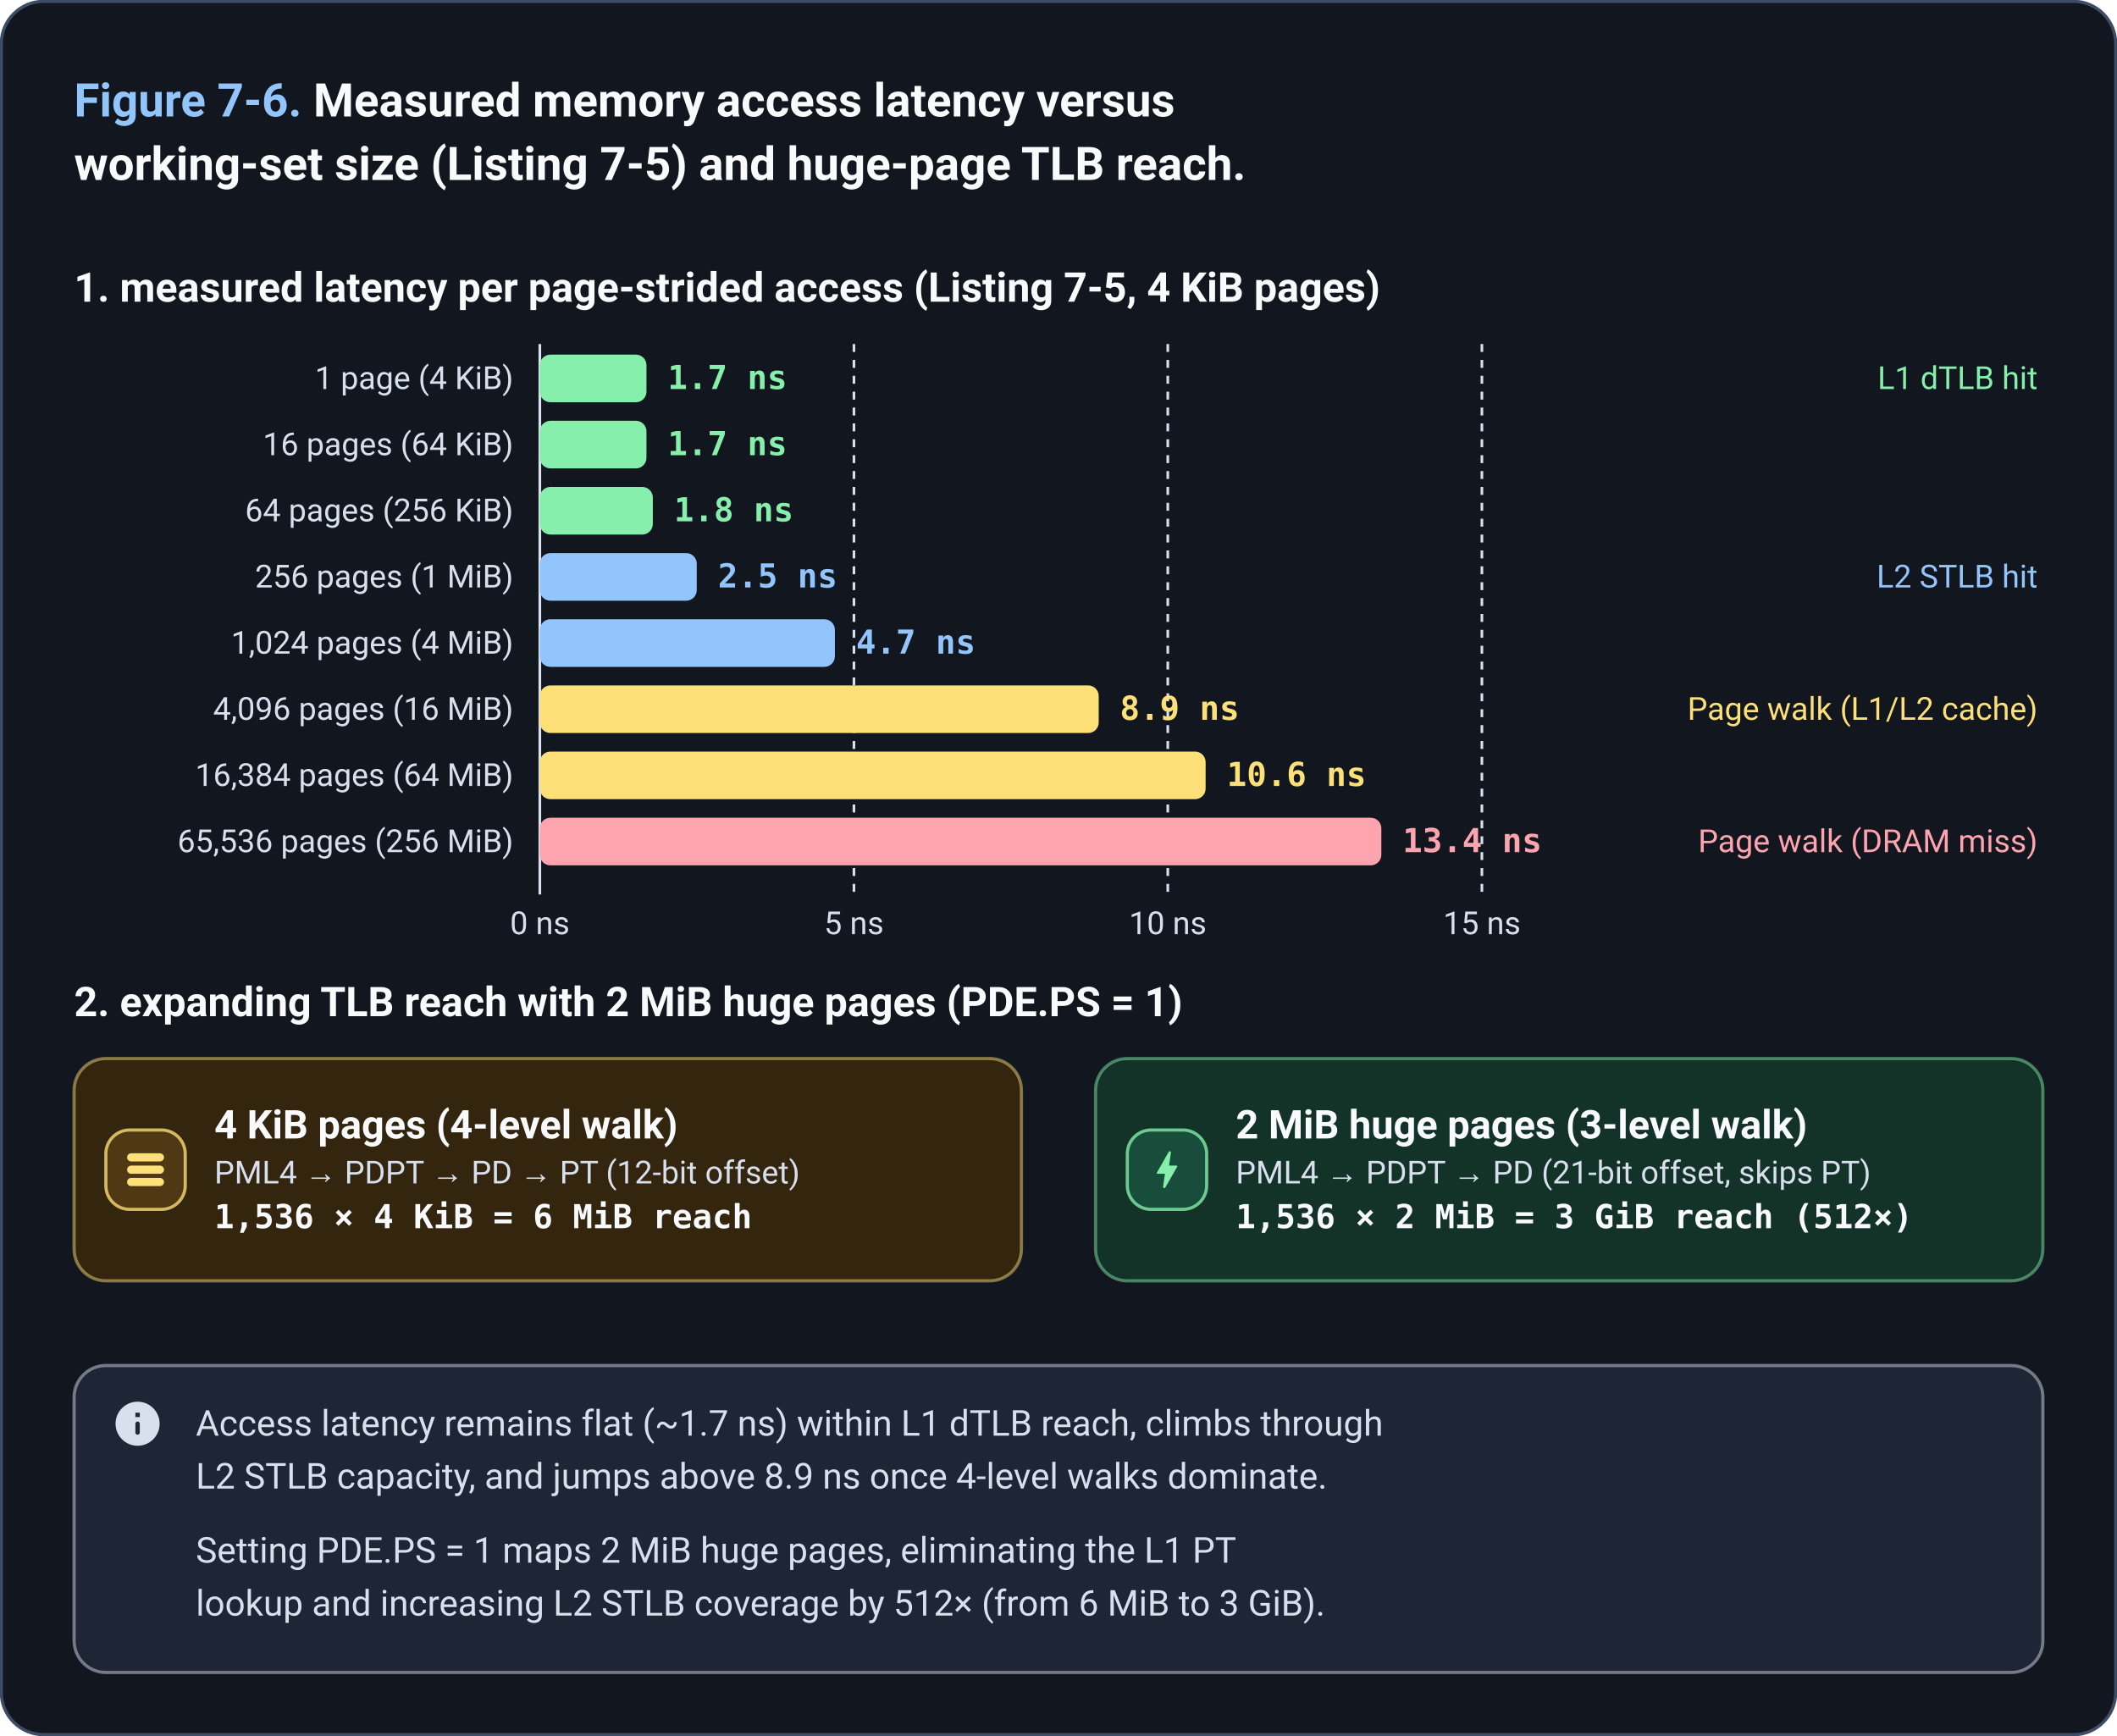
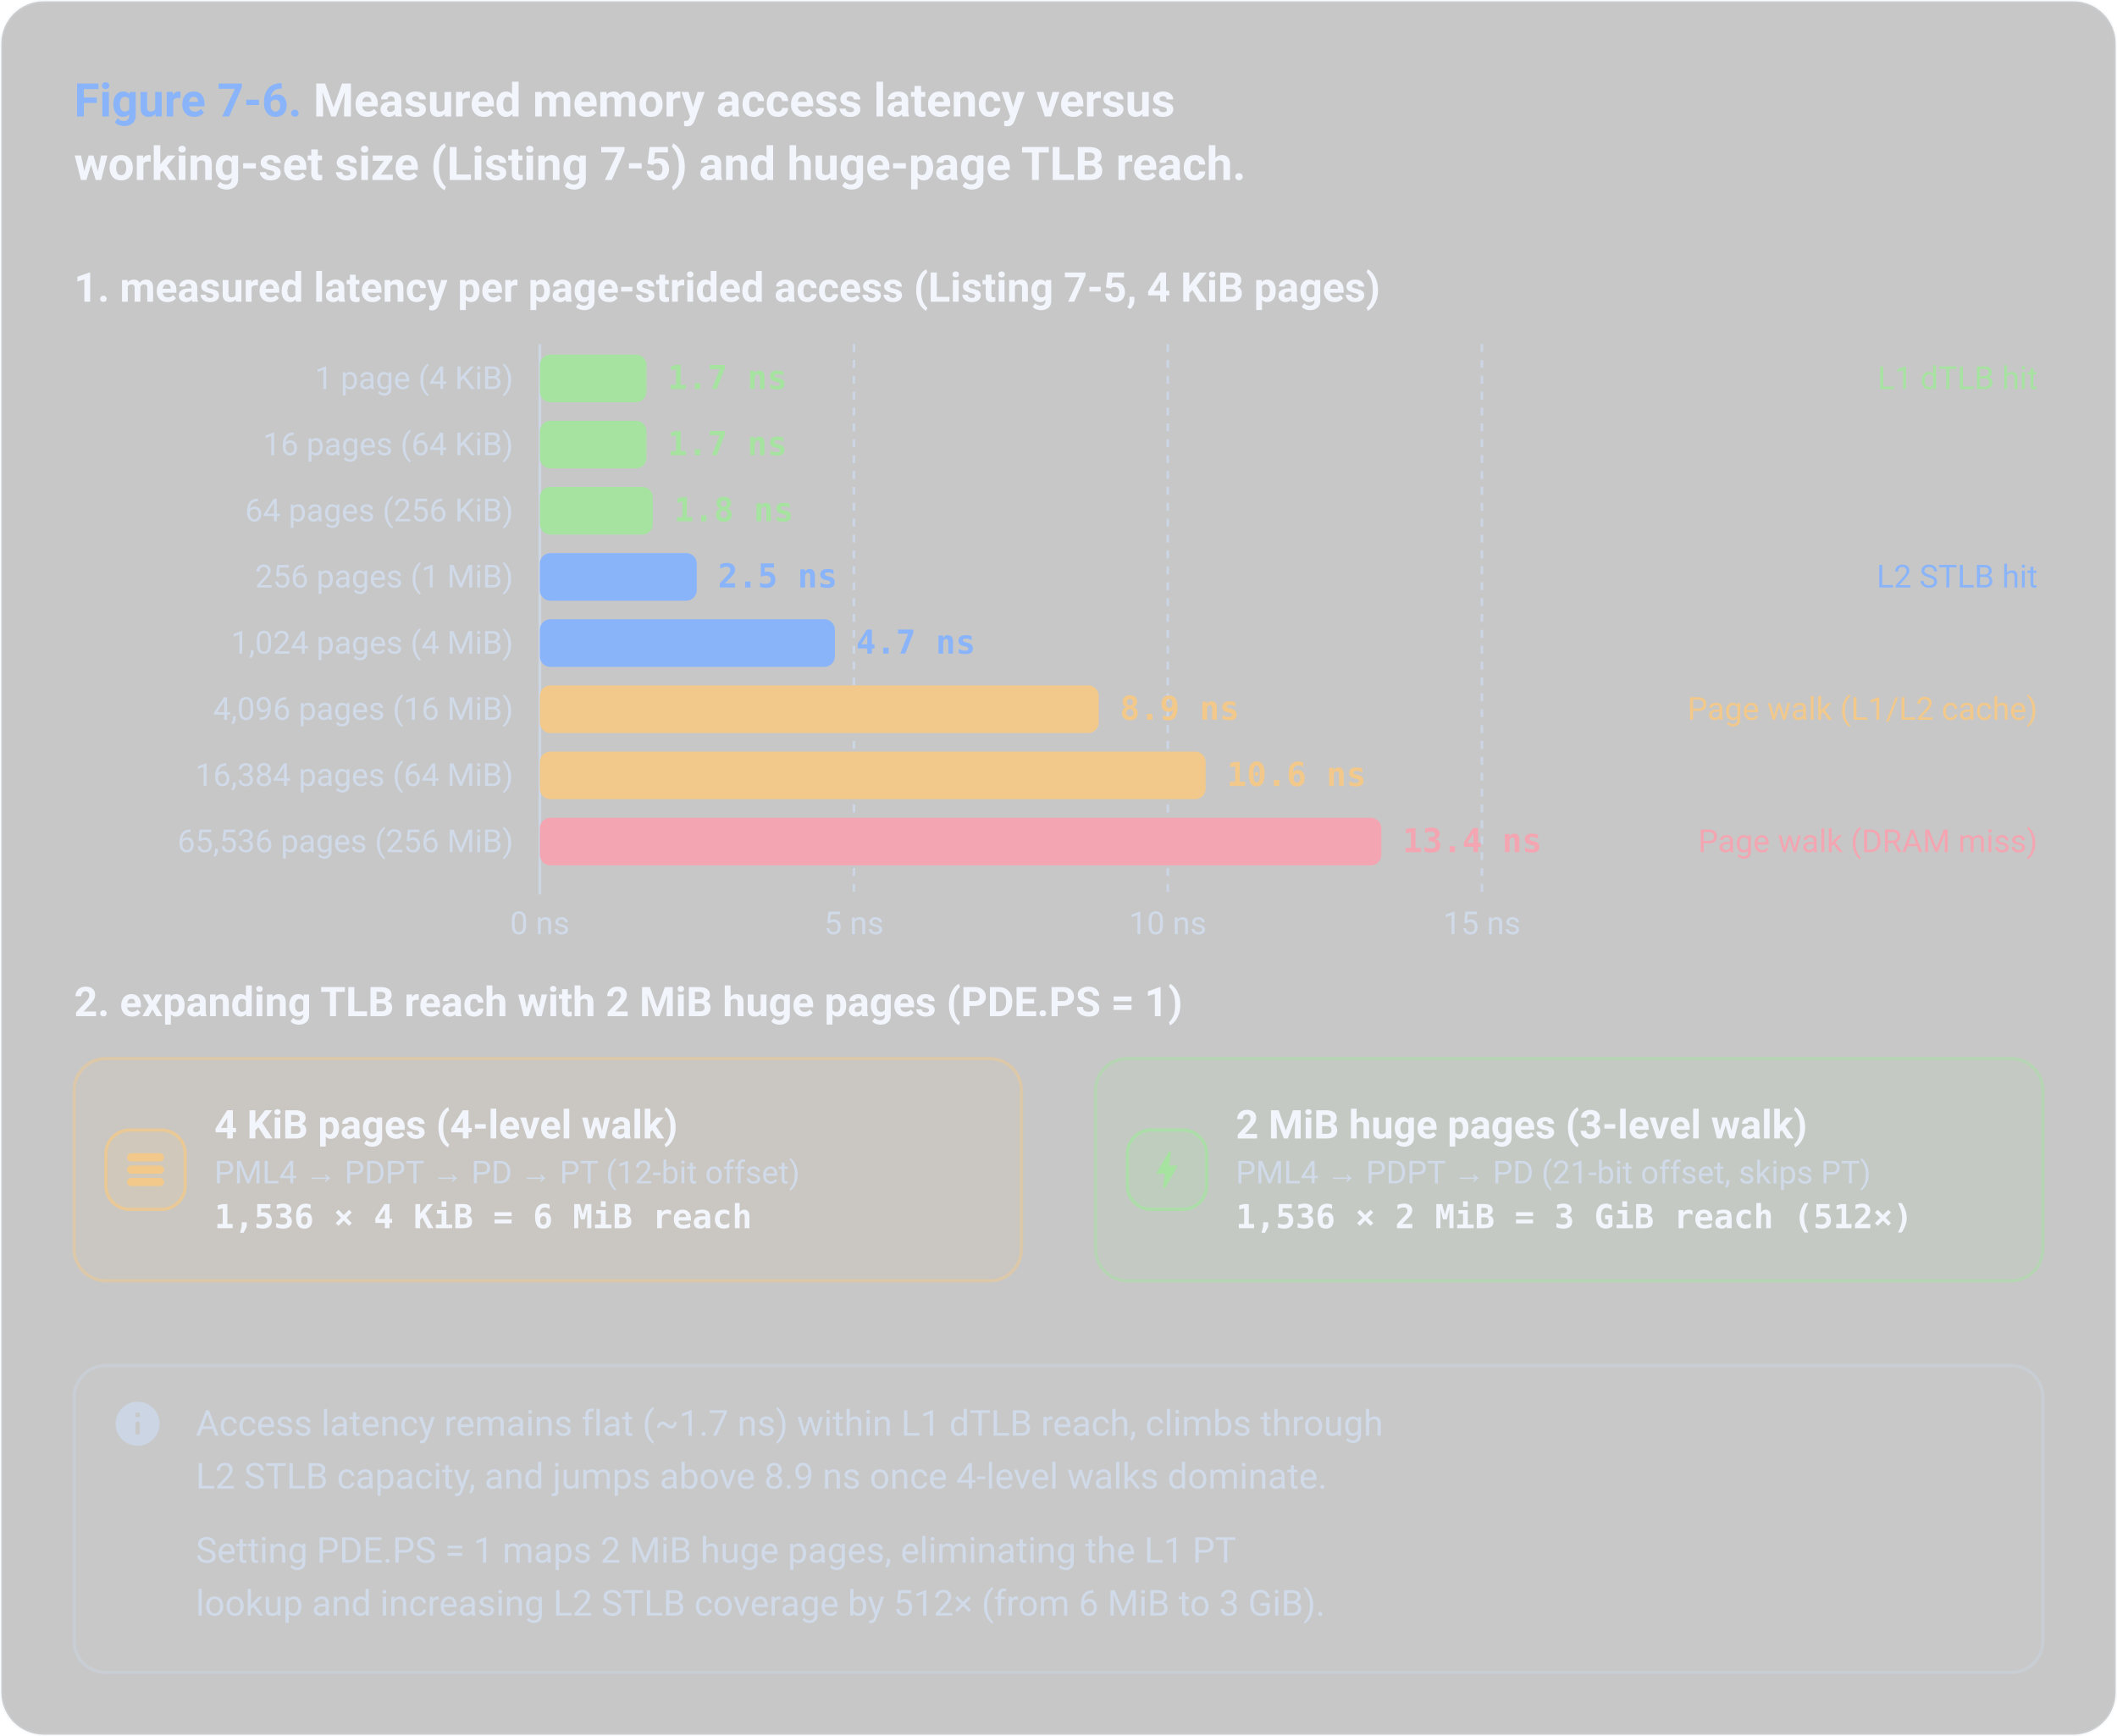
<svg xmlns="http://www.w3.org/2000/svg" viewBox="0 0 800 656" width="800" height="656">
  <style>
-     text { font-family: -apple-system, BlinkMacSystemFont, "Segoe UI", Roboto, "Helvetica Neue", Arial, sans-serif; fill: #F8FAFC; }
-     .paper { fill: #12161F; }
-     .frame { fill: #12161F; stroke: #3E4C66; stroke-width: 1.2; }
-     .card { fill: #1E2636; stroke: #4E6080; stroke-width: 1; }
-     .hair { stroke: #3E4C66; stroke-width: 1.2; fill: none; }
-     .muted { fill: #D8E0EE; }
-     .ink { fill: #F8FAFC; }
+     text { font-family: -apple-system, BlinkMacSystemFont, "Segoe UI", Roboto, "Helvetica Neue", Arial, sans-serif; fill: #F2F6FC; }
+     .paper { fill: #121722; }
+     .frame { fill: rgba(0, 0, 0, 0.22); stroke: rgba(226, 232, 240, 0.18); stroke-width: 1.2; }
+     .card { fill: rgba(13, 18, 28, 0.80); stroke: rgba(203, 213, 225, 0.24); stroke-width: 1; }
+     .hair { stroke: rgba(226, 232, 240, 0.18); stroke-width: 1.2; fill: none; }
+     .muted { fill: #D0DAE8; }
+     .ink { fill: #F2F6FC; }
    .title { font-size: 17.5px; font-weight: 650; }
    .head { font-size: 15.5px; font-weight: 650; }
    .name { font-size: 15px; font-weight: 650; }
    .body { font-size: 13.5px; }
    .sub { font-size: 13px; }
    .mono { font-size: 12.5px; font-family: "SF Mono", SFMono-Regular, ui-monospace, Menlo, Consolas, monospace; }
    .monob { font-size: 12.5px; font-weight: 650; font-family: "SF Mono", SFMono-Regular, ui-monospace, Menlo, Consolas, monospace; }
    .small { font-size: 12px; }
    .note { font-size: 13.5px; }
    .noteb { font-size: 13.5px; font-weight: 650; }
-     .sub, .small, .note { fill: #D8E0EE; }
-     .c-blue { fill: #182B49; stroke: #93C5FD; stroke-opacity: 0.48; stroke-width: 1.2; }
-     .m-blue { fill: #1E3A63; stroke: #93C5FD; stroke-opacity: 0.78; stroke-width: 1.2; }
-     .a-blue { fill: #93C5FD; }
-     .t-blue { fill: #93C5FD; }
-     .w-blue { stroke: #93C5FD; fill: none; stroke-linecap: butt; stroke-linejoin: round; }
-     .o-blue { stroke: #93C5FD; fill: none; stroke-width: 1.5; }
-     .h-blue { stroke: #93C5FD; stroke-width: 1.4; }
-     .c-green { fill: #133328; stroke: #86EFAC; stroke-opacity: 0.48; stroke-width: 1.2; }
-     .m-green { fill: #184D3B; stroke: #86EFAC; stroke-opacity: 0.78; stroke-width: 1.2; }
-     .a-green { fill: #86EFAC; }
-     .t-green { fill: #86EFAC; }
-     .w-green { stroke: #86EFAC; fill: none; stroke-linecap: butt; stroke-linejoin: round; }
-     .o-green { stroke: #86EFAC; fill: none; stroke-width: 1.5; }
-     .h-green { stroke: #86EFAC; stroke-width: 1.4; }
-     .c-amber { fill: #34250F; stroke: #FDE078; stroke-opacity: 0.48; stroke-width: 1.2; }
-     .m-amber { fill: #4F3814; stroke: #FDE078; stroke-opacity: 0.78; stroke-width: 1.2; }
-     .a-amber { fill: #FDE078; }
-     .t-amber { fill: #FDE078; }
-     .w-amber { stroke: #FDE078; fill: none; stroke-linecap: butt; stroke-linejoin: round; }
-     .o-amber { stroke: #FDE078; fill: none; stroke-width: 1.5; }
-     .h-amber { stroke: #FDE078; stroke-width: 1.4; }
-     .c-red { fill: #3A1B23; stroke: #FDA4AF; stroke-opacity: 0.48; stroke-width: 1.2; }
-     .m-red { fill: #582430; stroke: #FDA4AF; stroke-opacity: 0.78; stroke-width: 1.2; }
-     .a-red { fill: #FDA4AF; }
-     .t-red { fill: #FDA4AF; }
-     .w-red { stroke: #FDA4AF; fill: none; stroke-linecap: butt; stroke-linejoin: round; }
-     .o-red { stroke: #FDA4AF; fill: none; stroke-width: 1.5; }
-     .h-red { stroke: #FDA4AF; stroke-width: 1.4; }
-     .c-purple { fill: #261E47; stroke: #DDD6FE; stroke-opacity: 0.48; stroke-width: 1.2; }
-     .m-purple { fill: #382B6B; stroke: #DDD6FE; stroke-opacity: 0.78; stroke-width: 1.2; }
-     .a-purple { fill: #DDD6FE; }
-     .t-purple { fill: #DDD6FE; }
-     .w-purple { stroke: #DDD6FE; fill: none; stroke-linecap: butt; stroke-linejoin: round; }
-     .o-purple { stroke: #DDD6FE; fill: none; stroke-width: 1.5; }
-     .h-purple { stroke: #DDD6FE; stroke-width: 1.4; }
-     .c-teal { fill: #113136; stroke: #5EEAD4; stroke-opacity: 0.48; stroke-width: 1.2; }
-     .m-teal { fill: #164A52; stroke: #5EEAD4; stroke-opacity: 0.78; stroke-width: 1.2; }
-     .a-teal { fill: #5EEAD4; }
-     .t-teal { fill: #5EEAD4; }
-     .w-teal { stroke: #5EEAD4; fill: none; stroke-linecap: butt; stroke-linejoin: round; }
-     .o-teal { stroke: #5EEAD4; fill: none; stroke-width: 1.5; }
-     .h-teal { stroke: #5EEAD4; stroke-width: 1.4; }
-     .c-gray { fill: #1E2534; stroke: #D8E0EE; stroke-opacity: 0.48; stroke-width: 1.2; }
-     .m-gray { fill: #2C364A; stroke: #D8E0EE; stroke-opacity: 0.78; stroke-width: 1.2; }
-     .a-gray { fill: #D8E0EE; }
-     .t-gray { fill: #D8E0EE; }
-     .w-gray { stroke: #D8E0EE; fill: none; stroke-linecap: butt; stroke-linejoin: round; }
-     .o-gray { stroke: #D8E0EE; fill: none; stroke-width: 1.5; }
-     .h-gray { stroke: #D8E0EE; stroke-width: 1.4; }
-     .c-wire { fill: #1E2534; }
-     .m-wire { fill: #2C364A; }
-     .a-wire { fill: #CBD5E1; }
-     .t-wire { fill: #CBD5E1; }
-     .w-wire { stroke: #CBD5E1; fill: none; stroke-linecap: butt; stroke-linejoin: round; }
-     .o-wire { stroke: #CBD5E1; fill: none; stroke-width: 1.5; }
-     .h-wire { stroke: #CBD5E1; stroke-width: 1.4; }
+     .sub, .small, .note { fill: #D0DAE8; }
+     .c-blue { fill: rgba(137, 180, 250, 0.08); stroke: #89B4FA; stroke-opacity: 0.48; stroke-width: 1.2; }
+     .m-blue { fill: rgba(137, 180, 250, 0.16); stroke: #89B4FA; stroke-opacity: 0.78; stroke-width: 1.2; }
+     .a-blue { fill: #89B4FA; }
+     .t-blue { fill: #89B4FA; }
+     .w-blue { stroke: #89B4FA; fill: none; stroke-linecap: butt; stroke-linejoin: round; }
+     .o-blue { stroke: #89B4FA; fill: none; stroke-width: 1.5; }
+     .h-blue { stroke: #89B4FA; stroke-width: 1.4; }
+     .c-green { fill: rgba(166, 227, 161, 0.08); stroke: #A6E3A1; stroke-opacity: 0.48; stroke-width: 1.2; }
+     .m-green { fill: rgba(166, 227, 161, 0.15); stroke: #A6E3A1; stroke-opacity: 0.78; stroke-width: 1.2; }
+     .a-green { fill: #A6E3A1; }
+     .t-green { fill: #A6E3A1; }
+     .w-green { stroke: #A6E3A1; fill: none; stroke-linecap: butt; stroke-linejoin: round; }
+     .o-green { stroke: #A6E3A1; fill: none; stroke-width: 1.5; }
+     .h-green { stroke: #A6E3A1; stroke-width: 1.4; }
+     .c-amber { fill: rgba(242, 201, 138, 0.08); stroke: #F2C98A; stroke-opacity: 0.48; stroke-width: 1.2; }
+     .m-amber { fill: rgba(242, 201, 138, 0.16); stroke: #F2C98A; stroke-opacity: 0.78; stroke-width: 1.2; }
+     .a-amber { fill: #F2C98A; }
+     .t-amber { fill: #F2C98A; }
+     .w-amber { stroke: #F2C98A; fill: none; stroke-linecap: butt; stroke-linejoin: round; }
+     .o-amber { stroke: #F2C98A; fill: none; stroke-width: 1.5; }
+     .h-amber { stroke: #F2C98A; stroke-width: 1.4; }
+     .c-red { fill: rgba(243, 166, 178, 0.08); stroke: #F3A6B2; stroke-opacity: 0.48; stroke-width: 1.2; }
+     .m-red { fill: rgba(243, 166, 178, 0.16); stroke: #F3A6B2; stroke-opacity: 0.78; stroke-width: 1.2; }
+     .a-red { fill: #F3A6B2; }
+     .t-red { fill: #F3A6B2; }
+     .w-red { stroke: #F3A6B2; fill: none; stroke-linecap: butt; stroke-linejoin: round; }
+     .o-red { stroke: #F3A6B2; fill: none; stroke-width: 1.5; }
+     .h-red { stroke: #F3A6B2; stroke-width: 1.4; }
+     .c-purple { fill: rgba(200, 182, 255, 0.08); stroke: #C8B6FF; stroke-opacity: 0.48; stroke-width: 1.2; }
+     .m-purple { fill: rgba(200, 182, 255, 0.16); stroke: #C8B6FF; stroke-opacity: 0.78; stroke-width: 1.2; }
+     .a-purple { fill: #C8B6FF; }
+     .t-purple { fill: #C8B6FF; }
+     .w-purple { stroke: #C8B6FF; fill: none; stroke-linecap: butt; stroke-linejoin: round; }
+     .o-purple { stroke: #C8B6FF; fill: none; stroke-width: 1.5; }
+     .h-purple { stroke: #C8B6FF; stroke-width: 1.4; }
+     .c-teal { fill: rgba(137, 216, 211, 0.08); stroke: #89D8D3; stroke-opacity: 0.48; stroke-width: 1.2; }
+     .m-teal { fill: rgba(137, 216, 211, 0.15); stroke: #89D8D3; stroke-opacity: 0.78; stroke-width: 1.2; }
+     .a-teal { fill: #89D8D3; }
+     .t-teal { fill: #89D8D3; }
+     .w-teal { stroke: #89D8D3; fill: none; stroke-linecap: butt; stroke-linejoin: round; }
+     .o-teal { stroke: #89D8D3; fill: none; stroke-width: 1.5; }
+     .h-teal { stroke: #89D8D3; stroke-width: 1.4; }
+     .c-gray { fill: rgba(226, 232, 240, 0.04); stroke: #CBD5E4; stroke-opacity: 0.48; stroke-width: 1.2; }
+     .m-gray { fill: rgba(226, 232, 240, 0.10); stroke: #CBD5E4; stroke-opacity: 0.78; stroke-width: 1.2; }
+     .a-gray { fill: #CBD5E4; }
+     .t-gray { fill: #CBD5E4; }
+     .w-gray { stroke: #CBD5E4; fill: none; stroke-linecap: butt; stroke-linejoin: round; }
+     .o-gray { stroke: #CBD5E4; fill: none; stroke-width: 1.5; }
+     .h-gray { stroke: #CBD5E4; stroke-width: 1.4; }
+     .c-wire { fill: rgba(226, 232, 240, 0.04); }
+     .m-wire { fill: rgba(226, 232, 240, 0.10); }
+     .a-wire { fill: #AAB7C9; }
+     .t-wire { fill: #AAB7C9; }
+     .w-wire { stroke: #AAB7C9; fill: none; stroke-linecap: butt; stroke-linejoin: round; }
+     .o-wire { stroke: #AAB7C9; fill: none; stroke-width: 1.5; }
+     .h-wire { stroke: #AAB7C9; stroke-width: 1.4; }
  </style>
  <defs>
    <filter id="lift" x="-10%" y="-15%" width="120%" height="140%">
-       <feDropShadow dx="0" dy="1" stdDeviation="1.2" flood-color="#000000" flood-opacity="0.35" />
-       <feDropShadow dx="0" dy="3" stdDeviation="4" flood-color="#000000" flood-opacity="0.24" />
+       <feDropShadow dx="0" dy="1" stdDeviation="1.2" flood-color="#000000" flood-opacity="0.0" />
+       <feDropShadow dx="0" dy="3" stdDeviation="4" flood-color="#000000" flood-opacity="0.00" />
    </filter>
  </defs>
  <rect x="0.5" y="0.5" width="799" height="655" rx="16" class="frame" />
  <text x="28" y="44" class="title">
    <tspan class="t-blue">Figure 7-6.</tspan> Measured memory access latency versus</text>
  <text x="28" y="68" class="title">working-set size (Listing 7-5) and huge-page TLB reach.</text>
  <g transform="translate(0 98)">
    <text x="28.0" y="16.0" class="head">1. measured latency per page-strided access (Listing 7-5, 4 KiB pages)</text>
    <line x1="204.0" y1="32.0" x2="204.0" y2="240.0" class="w-gray" stroke-width="1.0" />
    <text x="204.0" y="255.0" class="small" text-anchor="middle">0 ns</text>
    <line x1="322.7" y1="32.0" x2="322.7" y2="240.0" class="w-gray" stroke-width="1.0" stroke-dasharray="3 3" />
    <text x="322.7" y="255.0" class="small" text-anchor="middle">5 ns</text>
    <line x1="441.3" y1="32.0" x2="441.3" y2="240.0" class="w-gray" stroke-width="1.0" stroke-dasharray="3 3" />
    <text x="441.3" y="255.0" class="small" text-anchor="middle">10 ns</text>
    <line x1="560.0" y1="32.0" x2="560.0" y2="240.0" class="w-gray" stroke-width="1.0" stroke-dasharray="3 3" />
    <text x="560.0" y="255.0" class="small" text-anchor="middle">15 ns</text>
    <text x="194.0" y="49.0" class="small" text-anchor="end" data-fit="24.0,198.0">1 page (4 KiB)</text>
    <rect x="204.0" y="36.0" width="40.3" height="18.0" rx="4" class="a-green" />
    <text x="252.3" y="49.0" class="monob t-green">1.7 ns</text>
    <text x="770.0" y="49.0" class="small t-green" text-anchor="end" data-fit="600.0,774.0">L1 dTLB hit</text>
    <text x="194.0" y="74.0" class="small" text-anchor="end" data-fit="24.0,198.0">16 pages (64 KiB)</text>
    <rect x="204.0" y="61.0" width="40.3" height="18.0" rx="4" class="a-green" />
    <text x="252.3" y="74.0" class="monob t-green">1.7 ns</text>
    <text x="194.0" y="99.0" class="small" text-anchor="end" data-fit="24.0,198.0">64 pages (256 KiB)</text>
    <rect x="204.0" y="86.0" width="42.7" height="18.0" rx="4" class="a-green" />
    <text x="254.7" y="99.0" class="monob t-green">1.8 ns</text>
    <text x="194.0" y="124.0" class="small" text-anchor="end" data-fit="24.0,198.0">256 pages (1 MiB)</text>
    <rect x="204.0" y="111.0" width="59.3" height="18.0" rx="4" class="a-blue" />
    <text x="271.3" y="124.0" class="monob t-blue">2.5 ns</text>
    <text x="770.0" y="124.0" class="small t-blue" text-anchor="end" data-fit="600.0,774.0">L2 STLB hit</text>
    <text x="194.0" y="149.0" class="small" text-anchor="end" data-fit="24.0,198.0">1,024 pages (4 MiB)</text>
    <rect x="204.0" y="136.0" width="111.5" height="18.0" rx="4" class="a-blue" />
    <text x="323.5" y="149.0" class="monob t-blue">4.7 ns</text>
    <text x="194.0" y="174.0" class="small" text-anchor="end" data-fit="24.0,198.0">4,096 pages (16 MiB)</text>
    <rect x="204.0" y="161.0" width="211.2" height="18.0" rx="4" class="a-amber" />
    <text x="423.2" y="174.0" class="monob t-amber">8.9 ns</text>
    <text x="770.0" y="174.0" class="small t-amber" text-anchor="end" data-fit="600.0,774.0">Page walk (L1/L2 cache)</text>
    <text x="194.0" y="199.0" class="small" text-anchor="end" data-fit="24.0,198.0">16,384 pages (64 MiB)</text>
    <rect x="204.0" y="186.0" width="251.6" height="18.0" rx="4" class="a-amber" />
    <text x="463.6" y="199.0" class="monob t-amber">10.6 ns</text>
    <text x="194.0" y="224.0" class="small" text-anchor="end" data-fit="24.0,198.0">65,536 pages (256 MiB)</text>
    <rect x="204.0" y="211.0" width="318.0" height="18.0" rx="4" class="a-red" />
    <text x="530.0" y="224.0" class="monob t-red">13.4 ns</text>
    <text x="770.0" y="224.0" class="small t-red" text-anchor="end" data-fit="600.0,774.0">Page walk (DRAM miss)</text>
    <text x="28.0" y="286.0" class="head">2. expanding TLB reach with 2 MiB huge pages (PDE.PS = 1)</text>
    <rect x="28.0" y="302.0" width="358.0" height="84.0" rx="12" class="c-amber" />
    <rect x="40.0" y="329.0" width="30.0" height="30.0" rx="9" class="m-amber" />
    <g transform="translate(45.7 334.7) scale(0.775)" class="a-amber">
      <path d="M19 8H5c-1.1 0-2-.9-2-2s.9-2 2-2h14c1.1 0 2 .9 2 2s-.9 2-2 2zm0 2H5c-1.1 0-2 .9-2 2s.9 2 2 2h14c1.1 0 2-.9 2-2s-.9-2-2-2zm0 6H5c-1.1 0-2 .9-2 2s.9 2 2 2h14c1.1 0 2-.9 2-2s-.9-2-2-2z" />
    </g>
    <text x="81.0" y="332.2" class="name" data-fit="81.0,378.0">4 KiB pages (4-level walk)</text>
    <text x="81.0" y="349.2" class="small" data-fit="81.0,378.0">PML4 → PDPT → PD → PT (12-bit offset)</text>
    <text x="81.0" y="366.1" class="monob" data-fit="81.0,378.0">1,536 × 4 KiB = 6 MiB reach</text>
    <rect x="414.0" y="302.0" width="358.0" height="84.0" rx="12" class="c-green" />
    <rect x="426.0" y="329.0" width="30.0" height="30.0" rx="9" class="m-green" />
    <g transform="translate(431.7 334.7) scale(0.775)" class="a-green">
      <path d="M10.67 21c-.35 0-.62-.31-.57-.66L11 14H7.5c-.88 0-.33-.75-.31-.78 1.26-2.23 3.15-5.53 5.65-9.93a.577.577 0 0 1 1.07.37l-.9 6.34h3.51c.4 0 .62.19.4.66-3.29 5.74-5.2 9.09-5.75 10.05-.1.18-.29.29-.5.29z" />
    </g>
    <text x="467.0" y="332.2" class="name" data-fit="467.0,764.0">2 MiB huge pages (3-level walk)</text>
    <text x="467.0" y="349.2" class="small" data-fit="467.0,764.0">PML4 → PDPT → PD (21-bit offset, skips PT)</text>
    <text x="467.0" y="366.1" class="monob" data-fit="467.0,764.0">1,536 × 2 MiB = 3 GiB reach (512×)</text>
  </g>
  <rect x="28" y="516" width="744" height="116" rx="12" class="c-gray" />
  <g transform="translate(42 528) scale(0.833)" class="a-gray">
    <path d="M12 2C6.48 2 2 6.48 2 12s4.48 10 10 10 10-4.48 10-10S17.52 2 12 2zm0 15c-.55 0-1-.45-1-1v-4c0-.55.45-1 1-1s1 .45 1 1v4c0 .55-.45 1-1 1zm1-8h-2V7h2v2z" />
  </g>
  <text x="74" y="542.5" class="note" data-fit="74,760">Access latency remains flat (~1.7 ns) within L1 dTLB reach, climbs through</text>
  <text x="74" y="562.5" class="note" data-fit="74,760">L2 STLB capacity, and jumps above 8.9 ns once 4-level walks dominate.</text>
  <text x="74" y="590.5" class="note" data-fit="74,760">Setting PDE.PS = 1 maps 2 MiB huge pages, eliminating the L1 PT</text>
  <text x="74" y="610.5" class="note" data-fit="74,760">lookup and increasing L2 STLB coverage by 512× (from 6 MiB to 3 GiB).</text>
</svg>
